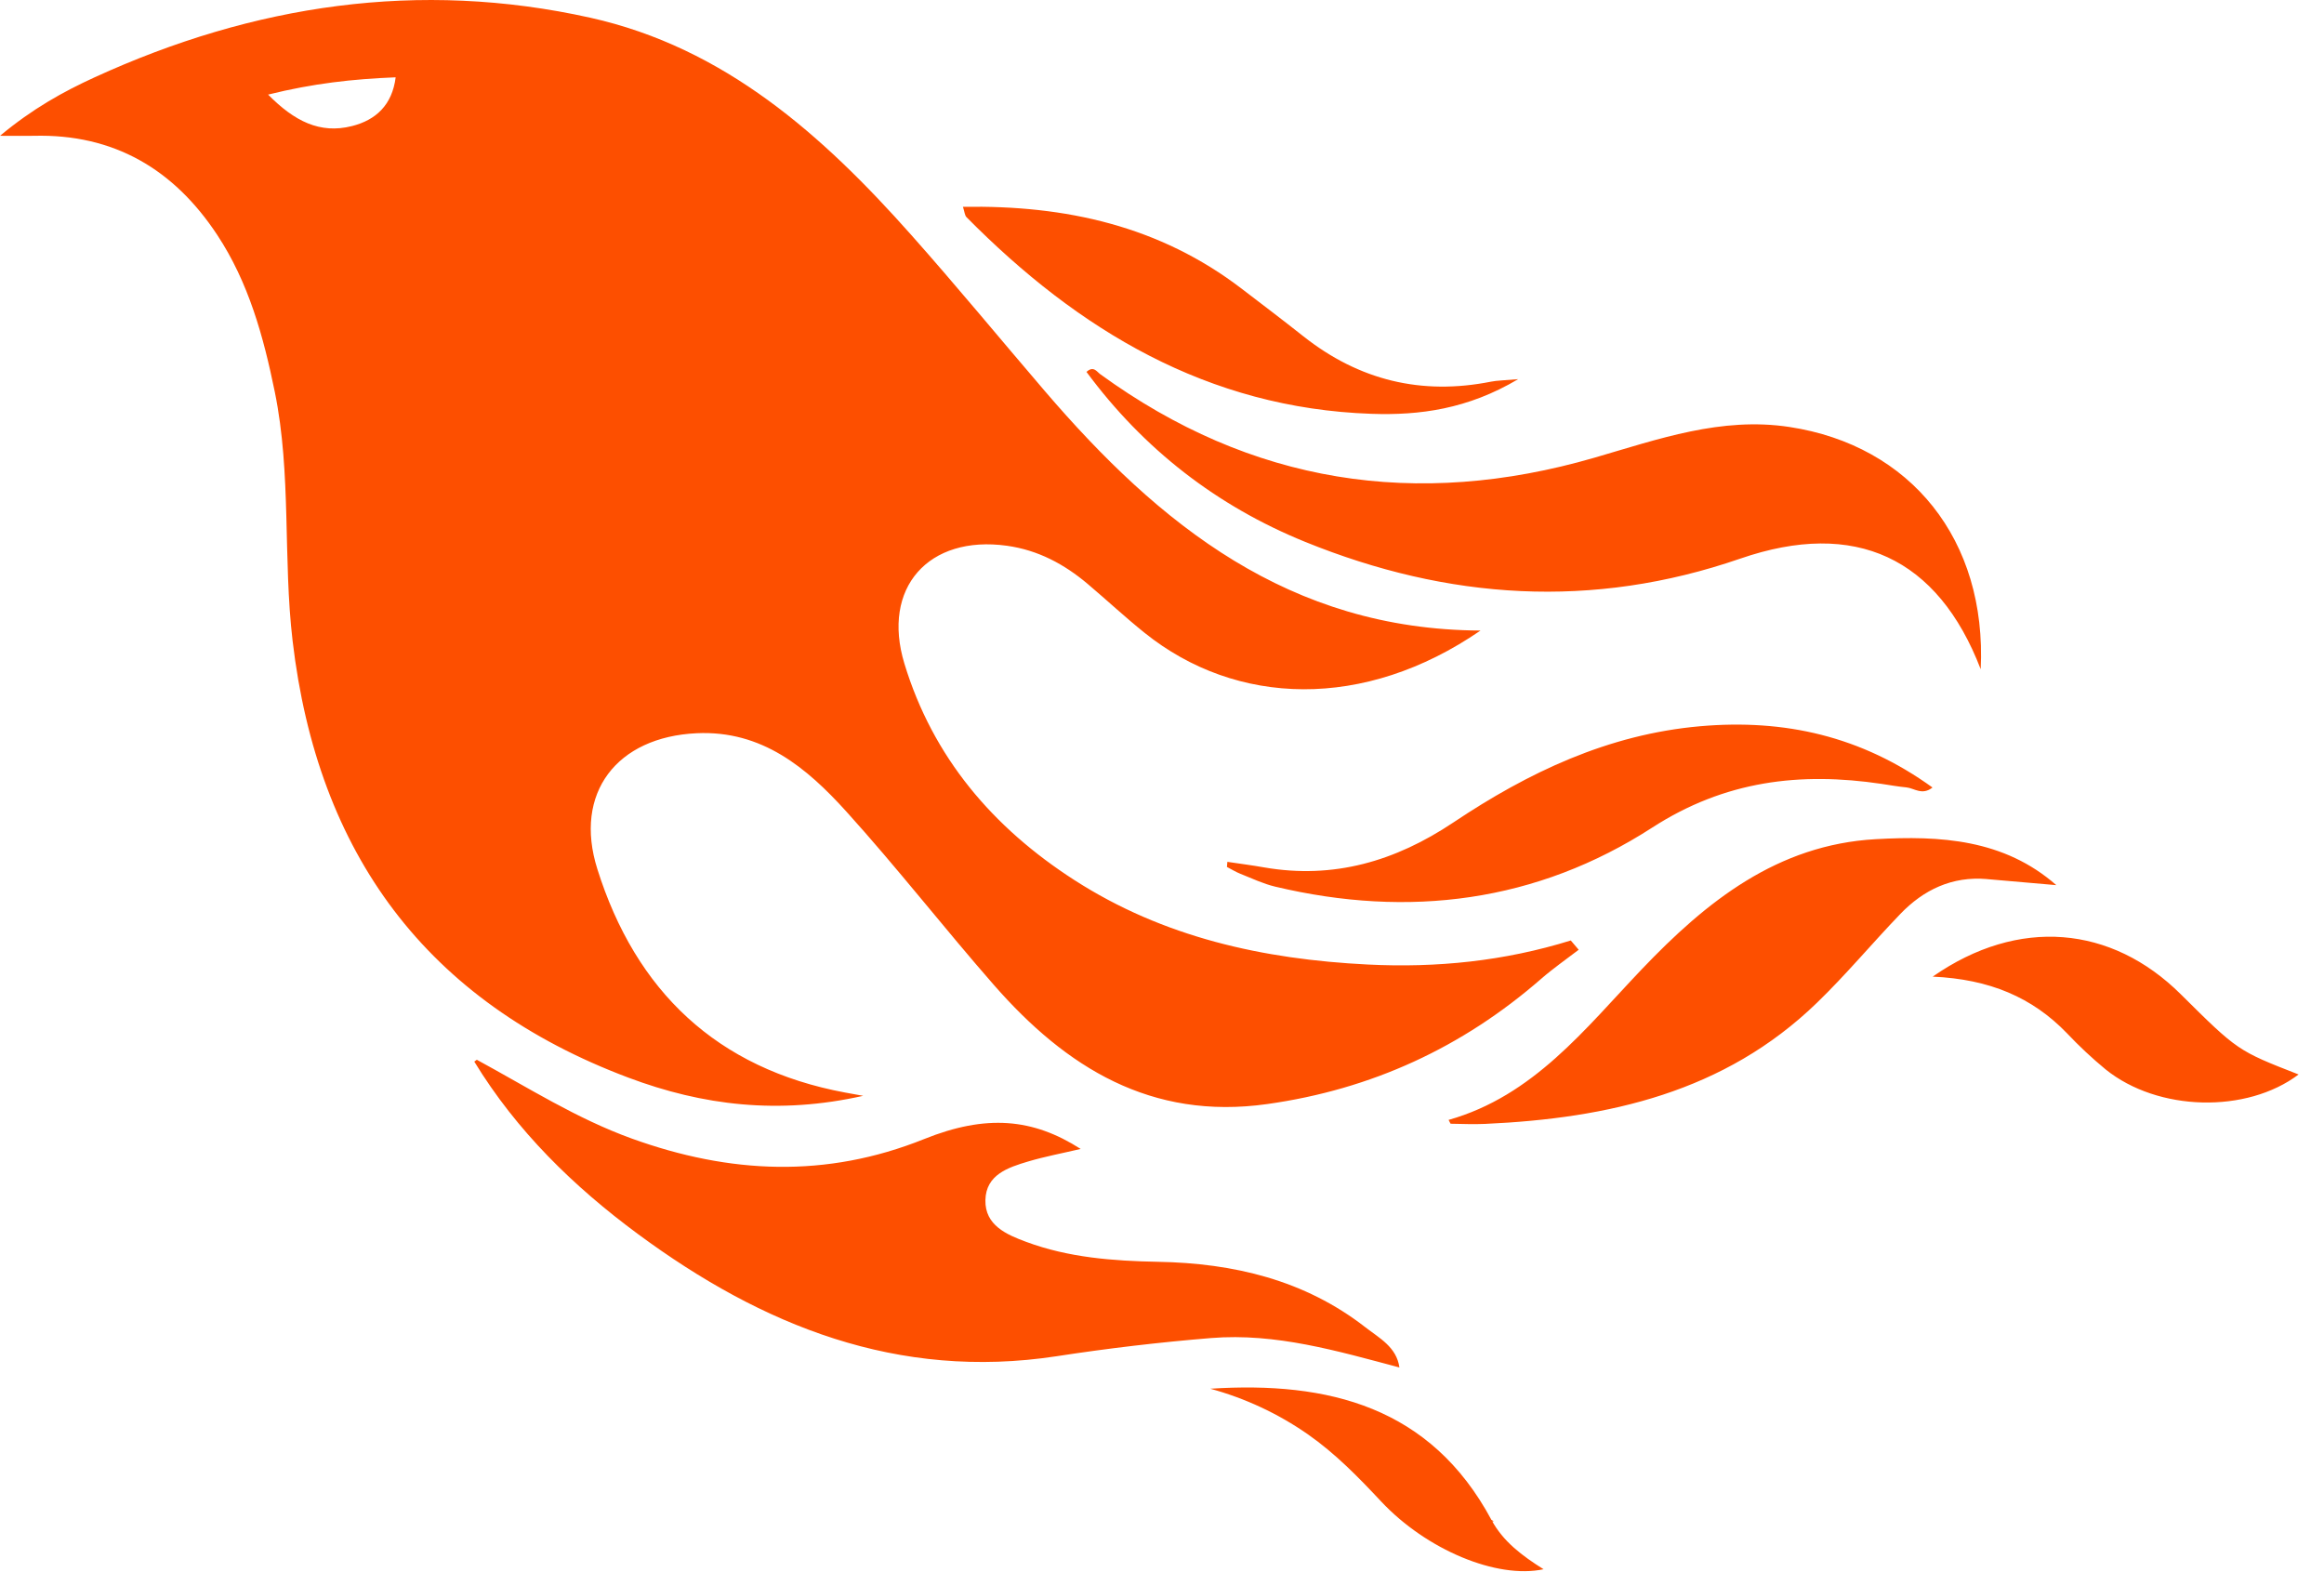
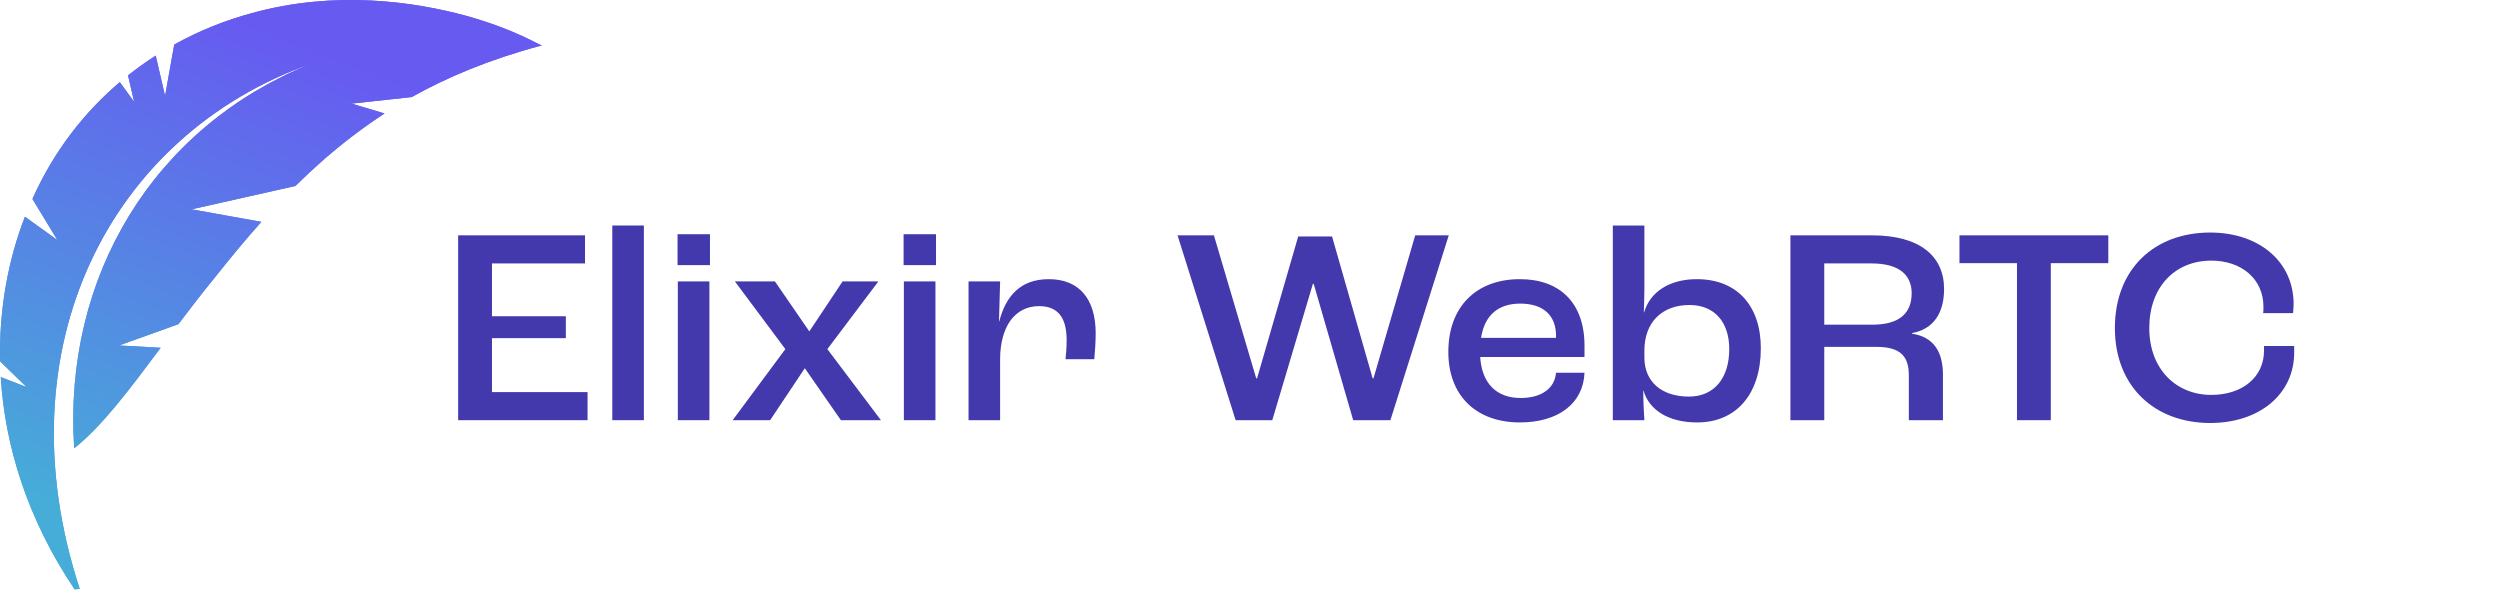
- <svg xmlns="http://www.w3.org/2000/svg" viewBox="0 0 71 48" fill="currentColor" aria-hidden="true">
-   <path d="m26.371 33.477-.552-.1c-3.92-.729-6.397-3.1-7.57-6.829-.733-2.324.597-4.035 3.035-4.148 1.995-.092 3.362 1.055 4.57 2.39 1.557 1.72 2.984 3.558 4.514 5.305 2.202 2.515 4.797 4.134 8.347 3.634 3.183-.448 5.958-1.725 8.371-3.828.363-.316.761-.592 1.144-.886l-.241-.284c-2.027.63-4.093.841-6.205.735-3.195-.16-6.24-.828-8.964-2.582-2.486-1.601-4.319-3.746-5.19-6.611-.704-2.315.736-3.934 3.135-3.6.948.133 1.746.56 2.463 1.165.583.493 1.143 1.015 1.738 1.493 2.8 2.25 6.712 2.375 10.265-.068-5.842-.026-9.817-3.24-13.308-7.313-1.366-1.594-2.7-3.216-4.095-4.785-2.698-3.036-5.692-5.71-9.79-6.623C12.8-.623 7.745.14 2.893 2.361 1.926 2.804.997 3.319 0 4.149c.494 0 .763.006 1.032 0 2.446-.064 4.28 1.023 5.602 3.024.962 1.457 1.415 3.104 1.761 4.798.513 2.515.247 5.078.544 7.605.761 6.494 4.08 11.026 10.26 13.346 2.267.852 4.591 1.135 7.172.555ZM10.751 3.852c-.976.246-1.756-.148-2.56-.962 1.377-.343 2.592-.476 3.897-.528-.107.848-.607 1.306-1.336 1.49Zm32.002 37.924c-.085-.626-.62-.901-1.04-1.228-1.857-1.446-4.03-1.958-6.333-2-1.375-.026-2.735-.128-4.031-.61-.595-.22-1.26-.505-1.244-1.272.015-.78.693-1 1.31-1.184.505-.15 1.026-.247 1.6-.382-1.46-.936-2.886-1.065-4.787-.3-2.993 1.202-5.943 1.06-8.926-.017-1.684-.608-3.179-1.563-4.735-2.408l-.077.057c1.29 2.115 3.034 3.817 5.004 5.271 3.793 2.8 7.936 4.471 12.784 3.73A66.714 66.714 0 0 1 37 40.877c1.98-.16 3.866.398 5.753.899Zm-9.14-30.345c-.105-.076-.206-.266-.42-.069 1.745 2.36 3.985 4.098 6.683 5.193 4.354 1.767 8.773 2.07 13.293.51 3.51-1.21 6.033-.028 7.343 3.38.19-3.955-2.137-6.837-5.843-7.401-2.084-.318-4.01.373-5.962.94-5.434 1.575-10.485.798-15.094-2.553Zm27.085 15.425c.708.059 1.416.123 2.124.185-1.6-1.405-3.55-1.517-5.523-1.404-3.003.17-5.167 1.903-7.14 3.972-1.739 1.824-3.31 3.87-5.903 4.604.043.078.054.117.066.117.35.005.699.021 1.047.005 3.768-.17 7.317-.965 10.14-3.7.89-.86 1.685-1.817 2.544-2.71.716-.746 1.584-1.159 2.645-1.07Zm-8.753-4.67c-2.812.246-5.254 1.409-7.548 2.943-1.766 1.18-3.654 1.738-5.776 1.37-.374-.066-.75-.114-1.124-.17l-.013.156c.135.07.265.151.405.207.354.14.702.308 1.07.395 4.083.971 7.992.474 11.516-1.803 2.221-1.435 4.521-1.707 7.013-1.336.252.038.503.083.756.107.234.022.479.255.795.003-2.179-1.574-4.526-2.096-7.094-1.872Zm-10.049-9.544c1.475.051 2.943-.142 4.486-1.059-.452.04-.643.04-.827.076-2.126.424-4.033-.04-5.733-1.383-.623-.493-1.257-.974-1.889-1.457-2.503-1.914-5.374-2.555-8.514-2.5.05.154.054.26.108.315 3.417 3.455 7.371 5.836 12.369 6.008Zm24.727 17.731c-2.114-2.097-4.952-2.367-7.578-.537 1.738.078 3.043.632 4.101 1.728a13 13 0 0 0 1.182 1.106c1.6 1.29 4.311 1.352 5.896.155-1.861-.726-1.861-.726-3.601-2.452Zm-21.058 16.06c-1.858-3.46-4.981-4.24-8.59-4.008a9.667 9.667 0 0 1 2.977 1.39c.84.586 1.547 1.311 2.243 2.055 1.38 1.473 3.534 2.376 4.962 2.07-.656-.412-1.238-.848-1.592-1.507Zl-.006.006-.036-.004.021.018.012.053Za.127.127 0 0 0 .015.043c.005.008.038 0 .058-.002Zl-.008.01.005.026.024.014Z" fill="#FD4F00" />
+ <svg xmlns="http://www.w3.org/2000/svg" width="738" height="174" viewBox="0 0 738 174" fill="none" version="1.1" id="svg28">
+   <path d="M0.029 106.669L7.846 114.265L0.223 111.309C1.443 131.477 7.99 153.087 22.04 174C22.547 173.94 23.043 173.88 23.538 173.808C0.211 102.739 32.393 39.879 91.757 18.834C45.513 37.415 18.549 81.477 21.895 132.33C30.038 125.912 38.095 115.155 47.433 102.655L35.135 101.982L52.664 95.696C56.095 91.141 59.719 86.441 63.585 81.706C67.717 76.537 72.114 71.105 77.152 65.492L56.554 61.79L87.215 54.891C89.957 52.187 92.88 49.458 96.021 46.694C101.168 42.283 106.882 37.812 113.526 33.497L103.801 30.588L121.536 28.653C131.889 22.848 144.368 17.548 160 13.389C158.925 13.305 152.486 8.798 137.337 4.591C122.623 0.625 99.223 -3.041 74.288 3.894C66.69 5.937 58.934 8.99 51.432 13.161L48.726 28.329L45.972 16.418C43.193 18.197 40.463 20.144 37.793 22.259L39.593 30.048L35.365 24.254C25.048 33.004 15.988 44.398 9.573 58.725L16.942 70.876L7.362 63.977C2.482 76.525 -0.321 91.105 0.029 106.669Z" fill="url(#paint0_linear_62_277)" id="path1" />
+   <path d="M0.029 106.669L7.846 114.265L0.223 111.309C1.443 131.477 7.99 153.087 22.04 174C22.547 173.94 23.043 173.88 23.538 173.808C0.211 102.739 32.393 39.879 91.757 18.834C45.513 37.415 18.549 81.477 21.895 132.33C30.038 125.912 38.095 115.155 47.433 102.655L35.135 101.982L52.664 95.696C56.095 91.141 59.719 86.441 63.585 81.706C67.717 76.537 72.114 71.105 77.152 65.492L56.554 61.79L87.215 54.891C89.957 52.187 92.88 49.458 96.021 46.694C101.168 42.283 106.882 37.812 113.526 33.497L103.801 30.588L121.536 28.653C131.889 22.848 144.368 17.548 160 13.389C158.925 13.305 152.486 8.798 137.337 4.591C122.623 0.625 99.223 -3.041 74.288 3.894C66.69 5.937 58.934 8.99 51.432 13.161L48.726 28.329L45.972 16.418C43.193 18.197 40.463 20.144 37.793 22.259L39.593 30.048L35.365 24.254C25.048 33.004 15.988 44.398 9.573 58.725L16.942 70.876L7.362 63.977C2.482 76.525 -0.321 91.105 0.029 106.669Z" fill="url(#paint1_linear_62_277)" id="path2" />
+   <path d="M 135.245,124.039 V 69.472 h 37.452 v 8.293 h -27.465 v 15.591 h 21.805 v 6.468 h -21.805 v 15.922 h 28.214 v 8.293 z" fill="#4339ac" id="path14" />
+   <path d="M 180.749,124.039 V 66.57 h 9.322 v 57.469 z" fill="#4339ac" id="path15" />
+   <path d="m 200.011,78.263 v -9.122 h 9.571 v 9.122 z m 0.084,45.776 V 83.073 h 9.321 v 40.966 z" fill="#4339ac" id="path16" />
+   <path d="m 216.274,124.039 15.563,-20.981 -14.898,-19.985 h 11.818 l 10.154,14.761 9.821,-14.761 h 10.569 l -15.064,19.985 15.813,20.981 h -11.818 l -10.653,-15.342 -10.236,15.342 z" fill="#4339ac" id="path17" />
+   <path d="m 266.738,78.263 v -9.122 h 9.571 v 9.122 z m 0.084,45.776 V 83.073 h 9.321 v 40.966 z" fill="#4339ac" id="path18" />
+   <path d="M 285.913,124.039 V 83.073 h 9.322 l -0.333,11.775 h 0.083 c 1.914,-7.38 6.159,-12.439 14.648,-12.439 8.905,0 13.815,5.805 13.815,16.005 0,2.571 -0.25,5.888 -0.416,7.629 h -8.489 c 0.166,-1.575 0.333,-3.648 0.333,-5.556 0,-6.883 -2.663,-10.117 -8.156,-10.117 -7.074,0 -11.485,5.971 -11.485,15.756 v 17.913 z" fill="#4339ac" id="path19" />
+   <path d="m 364.757,124.039 -17.145,-54.567 h 10.736 l 12.484,42.211 h 0.25 l 12.151,-41.879 h 9.987 l 11.984,41.879 h 0.25 l 12.317,-42.211 h 9.904 l -17.227,54.567 h -10.986 l -11.652,-40.22 h -0.25 l -11.984,40.22 z" fill="#4339ac" id="path20" />
+   <path d="m 467.745,102.063 v 3.317 h -30.794 c 0.499,7.878 4.91,12.107 11.901,12.107 5.993,0 10.071,-2.653 10.487,-7.463 h 8.406 c -0.333,9.122 -7.824,14.678 -19.059,14.678 -12.983,0 -21.139,-7.961 -21.139,-20.815 0,-13.268 8.156,-21.478 21.139,-21.478 11.651,0 19.059,6.883 19.059,19.654 z m -8.406,-2.322 v -0.581 c 0,-6.136 -3.829,-9.536 -10.57,-9.536 -6.408,0 -10.486,3.317 -11.568,10.117 z" fill="#4339ac" id="path21" />
+   <path d="m 500.987,124.702 c -8.489,0 -14.148,-3.649 -15.813,-9.371 h -0.083 c 0,2.903 0.167,6.635 0.333,8.708 h -9.321 V 66.57 h 9.321 v 18.576 c 0,1.741 -0.083,5.058 -0.166,7.049 h 0.083 c 1.748,-5.971 7.407,-9.786 15.563,-9.786 11.818,0 18.892,7.795 18.892,20.4 0,13.517 -7.24,21.893 -18.809,21.893 z m -2.413,-7.629 c 7.324,0 11.901,-5.308 11.901,-14.015 0,-8.044 -4.411,-13.02 -11.735,-13.02 -8.156,0 -13.316,5.142 -13.316,13.435 v 2.073 c 0,7.132 5.077,11.527 13.15,11.527 z" fill="#4339ac" id="path22" />
+   <path d="M 528.535,124.039 V 69.472 h 24.052 c 14.065,0 21.306,6.054 21.306,15.84 0,7.048 -3.079,11.858 -9.488,13.019 v 0.166 c 6.658,0.995 9.155,5.639 9.155,12.19 v 13.352 h -10.07 v -13.186 c 0,-5.473 -2.247,-8.458 -9.571,-8.458 h -15.397 v 21.644 z m 9.987,-28.196 h 14.232 c 8.073,0 11.568,-3.483 11.568,-9.288 0,-5.473 -3.828,-8.79 -11.818,-8.79 h -13.982 z" fill="#4339ac" id="path23" />
+   <path d="M 595.411,124.039 V 77.682 h -16.978 v -8.21 h 43.944 v 8.21 h -16.979 v 46.357 z" fill="#4339ac" id="path24" />
+   <path d="m 652.444,124.868 c -16.312,0 -28.131,-10.698 -28.131,-28.029 0,-17.415 11.652,-28.196 28.131,-28.196 14.398,0 24.635,8.542 24.635,21.147 0,0.58 -0.084,1.658 -0.167,2.653 h -8.822 c 0.083,-0.746 0.083,-1.409 0.083,-1.824 0,-8.376 -6.574,-13.683 -15.396,-13.683 -10.653,0 -18.31,7.712 -18.31,19.903 0,12.19 7.99,19.736 18.31,19.736 9.154,0 15.563,-5.224 15.563,-13.102 v -1.327 h 8.905 v 1.907 c 0,12.356 -10.32,20.815 -24.801,20.815 z" fill="#4339ac" id="path25" />
+   <defs id="defs28">
+     <linearGradient id="paint0_linear_62_277" x1="37.624" y1="158.219" x2="92.451" y2="14.464" gradientUnits="userSpaceOnUse">
+       <stop stop-color="#46ADD8" id="stop25" />
+       <stop offset="1" stop-color="#675AF1" id="stop26" />
+     </linearGradient>
+     <linearGradient id="paint1_linear_62_277" x1="37.624" y1="158.219" x2="92.451" y2="14.464" gradientUnits="userSpaceOnUse">
+       <stop stop-color="#46ADD8" id="stop27" />
+       <stop offset="1" stop-color="#675AF1" id="stop28" />
+     </linearGradient>
+   </defs>
</svg>
